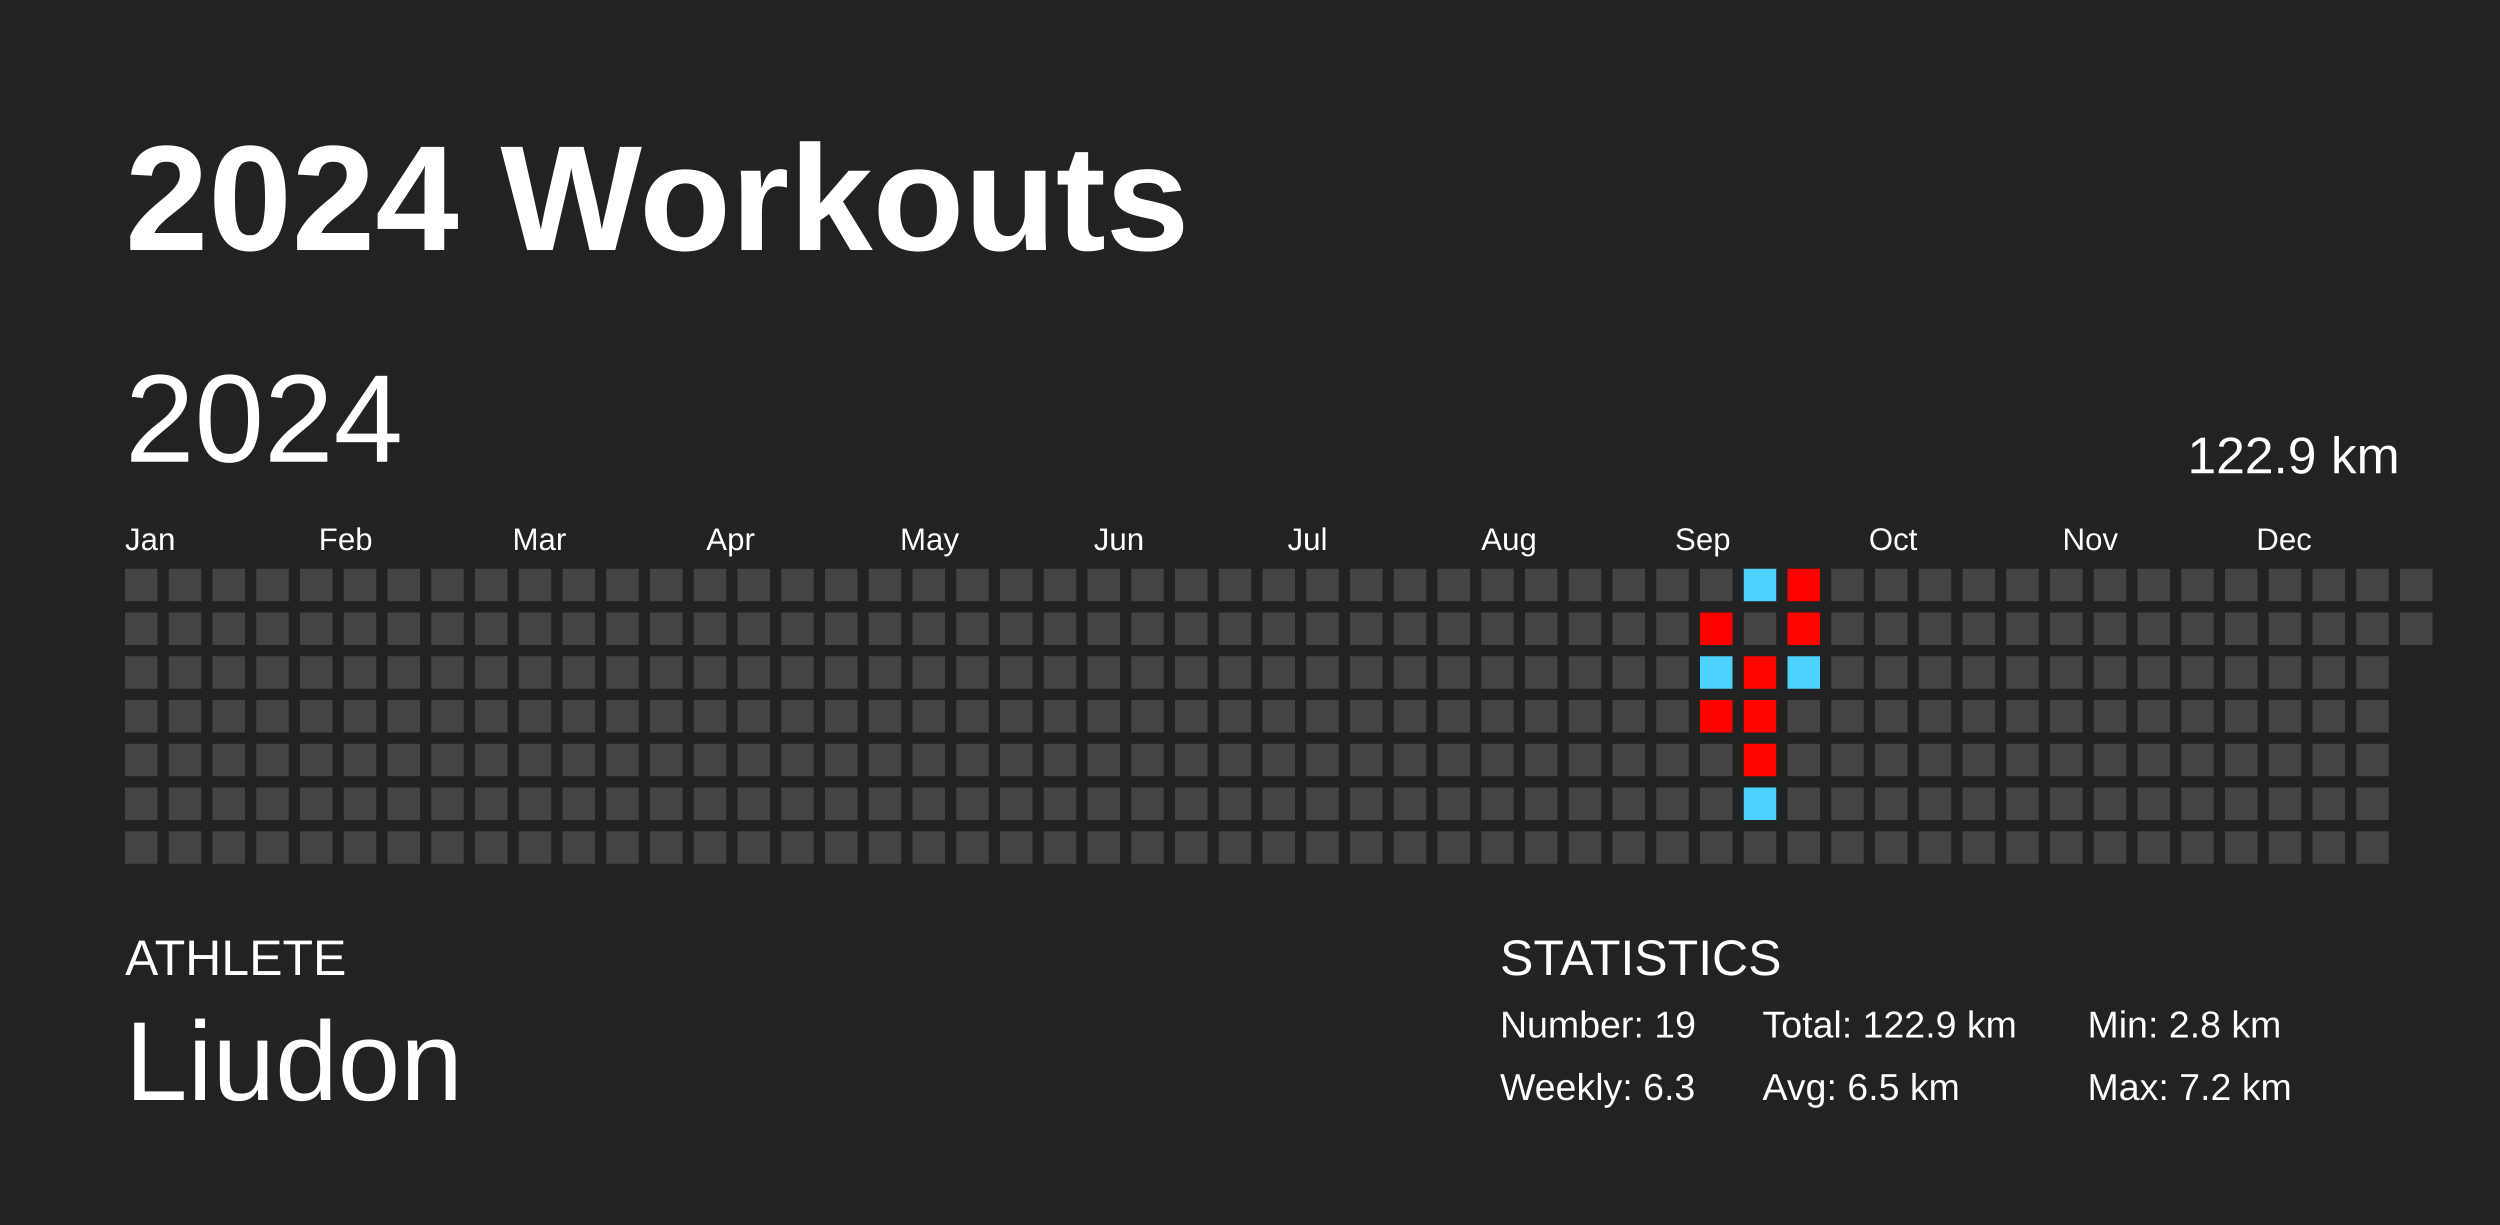
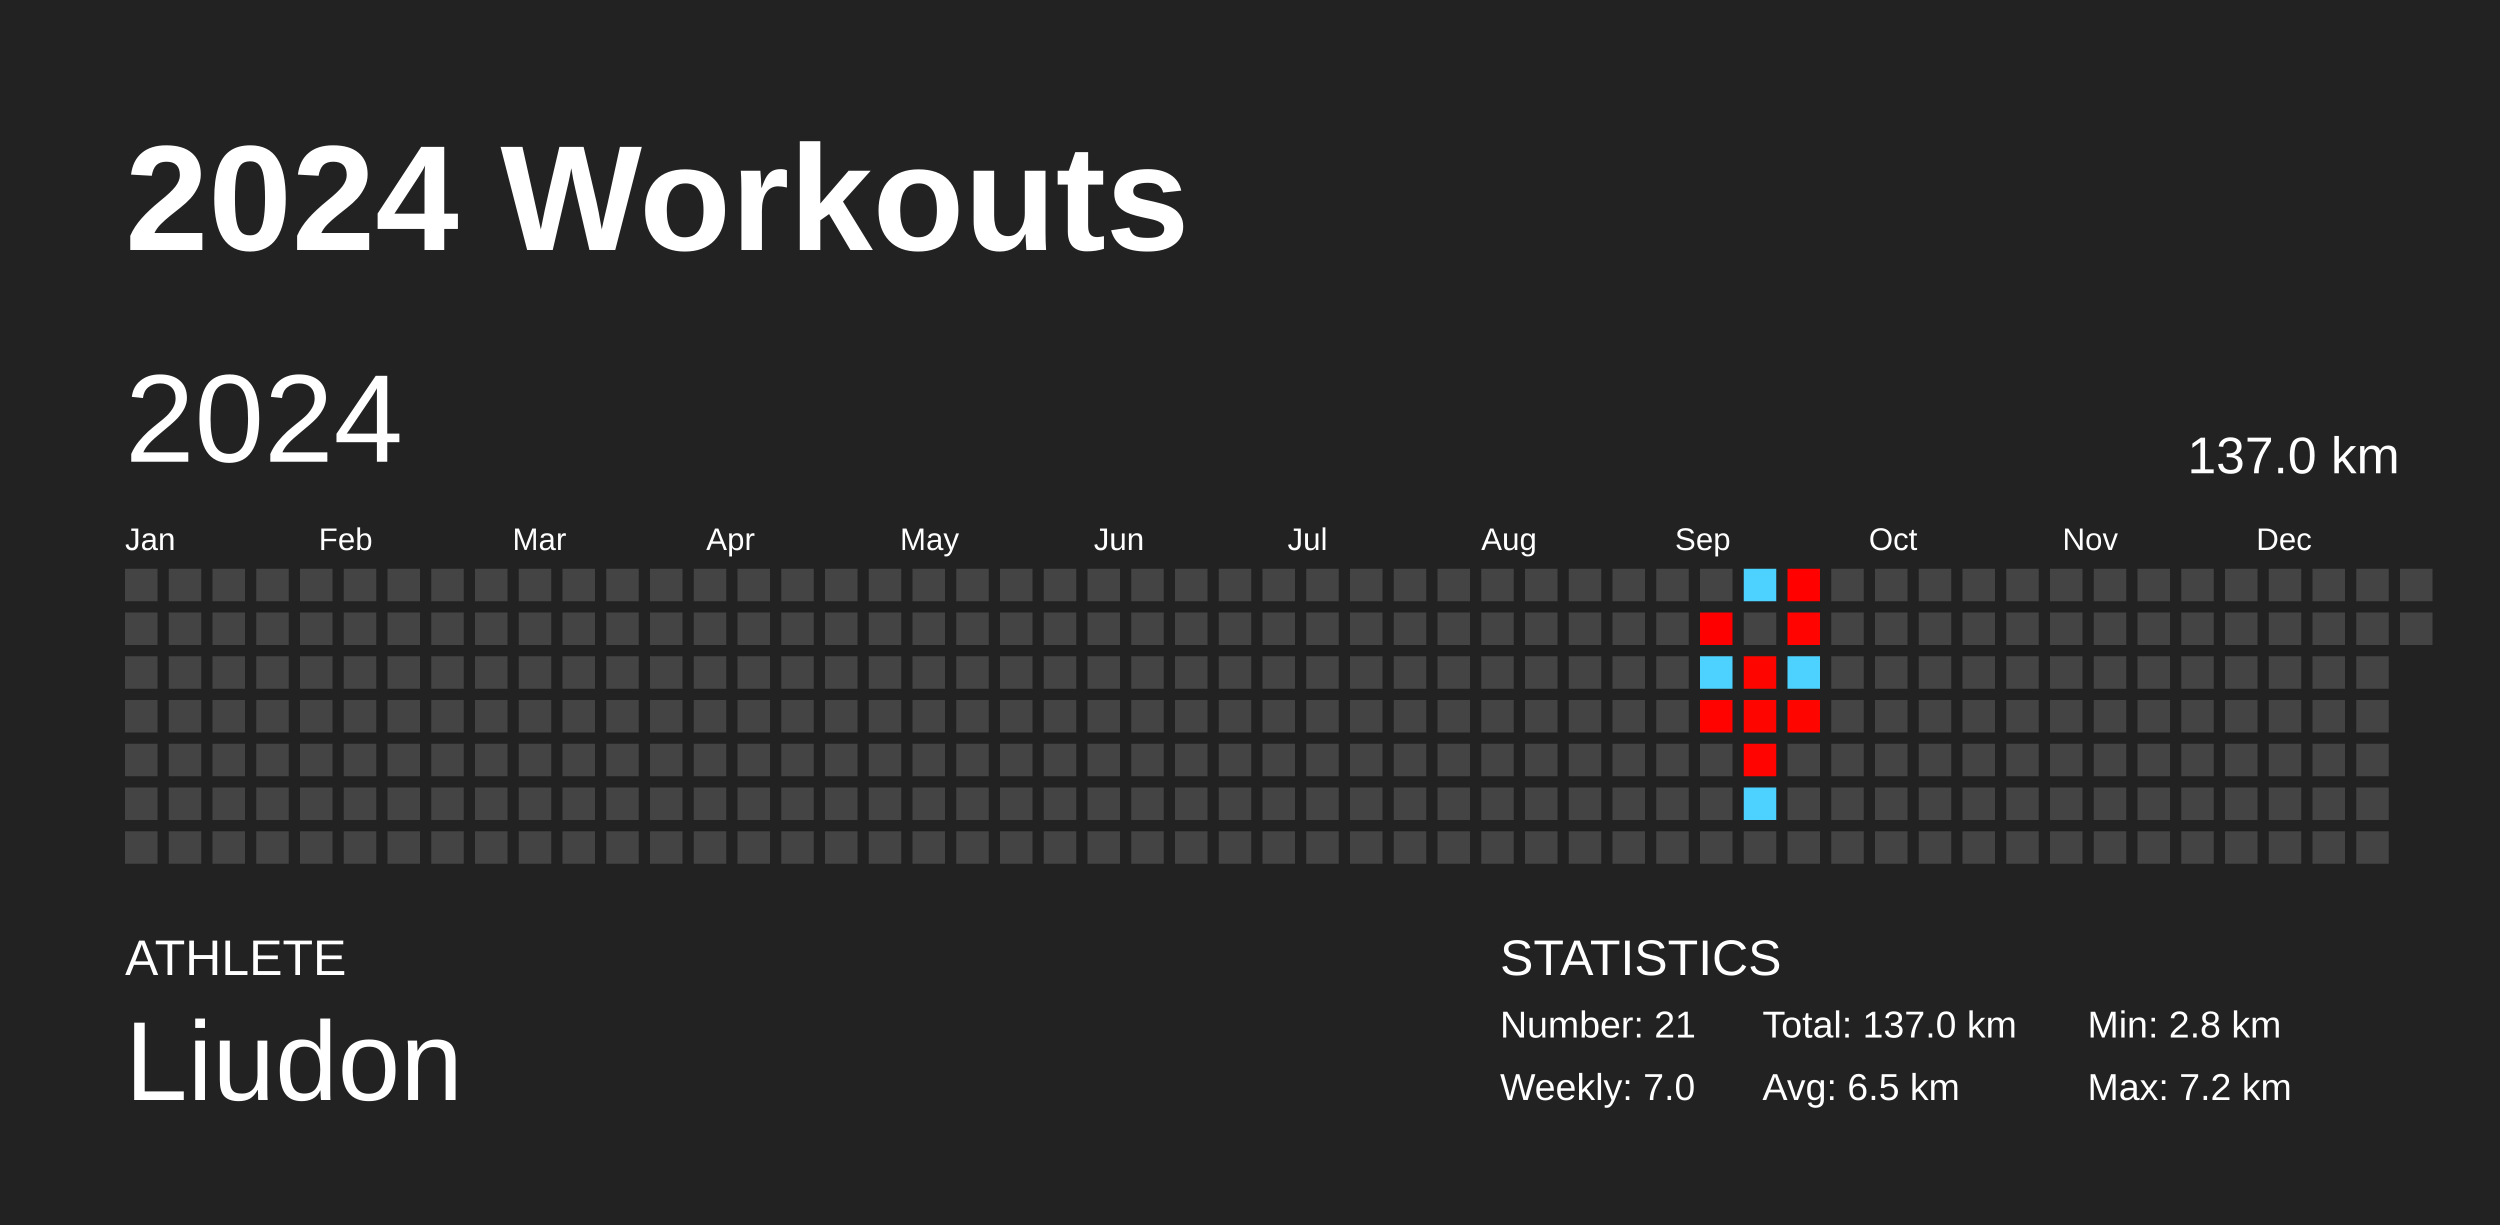
<svg xmlns="http://www.w3.org/2000/svg" baseProfile="full" height="98mm" version="1.1" viewBox="0,0,200,98" width="200mm">
  <defs />
  <rect fill="#222222" height="98" width="200" x="0" y="0" />
  <text fill="#FFFFFF" style="font-size:12px; font-family:Arial; font-weight:bold;" x="10" y="20">2024 Workouts</text>
  <text fill="#FFFFFF" style="font-size:4px; font-family:Arial" x="10" y="78">ATHLETE</text>
  <text fill="#FFFFFF" style="font-size:9px; font-family:Arial" x="10" y="88">Liudon</text>
  <text fill="#FFFFFF" style="font-size:4px; font-family:Arial" x="120" y="78">STATISTICS</text>
-   <text fill="#FFFFFF" style="font-size:3px; font-family:Arial" x="120" y="83">Number: 19</text>
-   <text fill="#FFFFFF" style="font-size:3px; font-family:Arial" x="120" y="88">Weekly: 6.3</text>
-   <text fill="#FFFFFF" style="font-size:3px; font-family:Arial" x="141" y="83">Total: 122.9 km</text>
+   <text fill="#FFFFFF" style="font-size:3px; font-family:Arial" x="120" y="83">Number: 21</text>
+   <text fill="#FFFFFF" style="font-size:3px; font-family:Arial" x="120" y="88">Weekly: 7.0</text>
+   <text fill="#FFFFFF" style="font-size:3px; font-family:Arial" x="141" y="83">Total: 137.0 km</text>
  <text fill="#FFFFFF" style="font-size:3px; font-family:Arial" x="141" y="88">Avg: 6.5 km</text>
  <text fill="#FFFFFF" style="font-size:3px; font-family:Arial" x="167" y="83">Min: 2.8 km</text>
  <text fill="#FFFFFF" style="font-size:3px; font-family:Arial" x="167" y="88">Max: 7.2 km</text>
  <text dominant-baseline="hanging" fill="#FFFFFF" style="font-size:10.0px; font-family:Arial;" x="10" y="30">2024</text>
-   <text dominant-baseline="hanging" fill="#FFFFFF" style="font-size:4.125px; font-family:Arial;" x="175" y="35">122.9 km</text>
+   <text dominant-baseline="hanging" fill="#FFFFFF" style="font-size:4.125px; font-family:Arial;" x="175" y="35">137.0 km</text>
  <text fill="#FFFFFF" style="font-size:2.5px; font-family:Arial" x="10.0" y="44">Jan</text>
  <text fill="#FFFFFF" style="font-size:2.5px; font-family:Arial" x="25.5" y="44">Feb</text>
  <text fill="#FFFFFF" style="font-size:2.5px; font-family:Arial" x="41.0" y="44">Mar</text>
  <text fill="#FFFFFF" style="font-size:2.5px; font-family:Arial" x="56.5" y="44">Apr</text>
  <text fill="#FFFFFF" style="font-size:2.5px; font-family:Arial" x="72.0" y="44">May</text>
  <text fill="#FFFFFF" style="font-size:2.5px; font-family:Arial" x="87.5" y="44">Jun</text>
  <text fill="#FFFFFF" style="font-size:2.5px; font-family:Arial" x="103.0" y="44">Jul</text>
  <text fill="#FFFFFF" style="font-size:2.5px; font-family:Arial" x="118.5" y="44">Aug</text>
  <text fill="#FFFFFF" style="font-size:2.5px; font-family:Arial" x="134.0" y="44">Sep</text>
  <text fill="#FFFFFF" style="font-size:2.5px; font-family:Arial" x="149.5" y="44">Oct</text>
  <text fill="#FFFFFF" style="font-size:2.5px; font-family:Arial" x="165.0" y="44">Nov</text>
  <text fill="#FFFFFF" style="font-size:2.5px; font-family:Arial" x="180.5" y="44">Dec</text>
  <rect fill="#444444" height="2.6" width="2.6" x="10.0" y="45.5" />
  <rect fill="#444444" height="2.6" width="2.6" x="10.0" y="49.0" />
  <rect fill="#444444" height="2.6" width="2.6" x="10.0" y="52.5" />
  <rect fill="#444444" height="2.6" width="2.6" x="10.0" y="56.0" />
  <rect fill="#444444" height="2.6" width="2.6" x="10.0" y="59.5" />
  <rect fill="#444444" height="2.6" width="2.6" x="10.0" y="63.0" />
  <rect fill="#444444" height="2.6" width="2.6" x="10.0" y="66.5" />
  <rect fill="#444444" height="2.6" width="2.6" x="13.5" y="45.5" />
  <rect fill="#444444" height="2.6" width="2.6" x="13.5" y="49.0" />
  <rect fill="#444444" height="2.6" width="2.6" x="13.5" y="52.5" />
  <rect fill="#444444" height="2.6" width="2.6" x="13.5" y="56.0" />
  <rect fill="#444444" height="2.6" width="2.6" x="13.5" y="59.5" />
  <rect fill="#444444" height="2.6" width="2.6" x="13.5" y="63.0" />
  <rect fill="#444444" height="2.6" width="2.6" x="13.5" y="66.5" />
  <rect fill="#444444" height="2.6" width="2.6" x="17.0" y="45.5" />
  <rect fill="#444444" height="2.6" width="2.6" x="17.0" y="49.0" />
  <rect fill="#444444" height="2.6" width="2.6" x="17.0" y="52.5" />
  <rect fill="#444444" height="2.6" width="2.6" x="17.0" y="56.0" />
  <rect fill="#444444" height="2.6" width="2.6" x="17.0" y="59.5" />
  <rect fill="#444444" height="2.6" width="2.6" x="17.0" y="63.0" />
  <rect fill="#444444" height="2.6" width="2.6" x="17.0" y="66.5" />
  <rect fill="#444444" height="2.6" width="2.6" x="20.5" y="45.5" />
  <rect fill="#444444" height="2.6" width="2.6" x="20.5" y="49.0" />
  <rect fill="#444444" height="2.6" width="2.6" x="20.5" y="52.5" />
  <rect fill="#444444" height="2.6" width="2.6" x="20.5" y="56.0" />
  <rect fill="#444444" height="2.6" width="2.6" x="20.5" y="59.5" />
  <rect fill="#444444" height="2.6" width="2.6" x="20.5" y="63.0" />
  <rect fill="#444444" height="2.6" width="2.6" x="20.5" y="66.5" />
  <rect fill="#444444" height="2.6" width="2.6" x="24.0" y="45.5" />
  <rect fill="#444444" height="2.6" width="2.6" x="24.0" y="49.0" />
  <rect fill="#444444" height="2.6" width="2.6" x="24.0" y="52.5" />
  <rect fill="#444444" height="2.6" width="2.6" x="24.0" y="56.0" />
  <rect fill="#444444" height="2.6" width="2.6" x="24.0" y="59.5" />
  <rect fill="#444444" height="2.6" width="2.6" x="24.0" y="63.0" />
  <rect fill="#444444" height="2.6" width="2.6" x="24.0" y="66.5" />
  <rect fill="#444444" height="2.6" width="2.6" x="27.5" y="45.5" />
  <rect fill="#444444" height="2.6" width="2.6" x="27.5" y="49.0" />
  <rect fill="#444444" height="2.6" width="2.6" x="27.5" y="52.5" />
  <rect fill="#444444" height="2.6" width="2.6" x="27.5" y="56.0" />
  <rect fill="#444444" height="2.6" width="2.6" x="27.5" y="59.5" />
  <rect fill="#444444" height="2.6" width="2.6" x="27.5" y="63.0" />
  <rect fill="#444444" height="2.6" width="2.6" x="27.5" y="66.5" />
  <rect fill="#444444" height="2.6" width="2.6" x="31.0" y="45.5" />
  <rect fill="#444444" height="2.6" width="2.6" x="31.0" y="49.0" />
  <rect fill="#444444" height="2.6" width="2.6" x="31.0" y="52.5" />
  <rect fill="#444444" height="2.6" width="2.6" x="31.0" y="56.0" />
  <rect fill="#444444" height="2.6" width="2.6" x="31.0" y="59.5" />
  <rect fill="#444444" height="2.6" width="2.6" x="31.0" y="63.0" />
  <rect fill="#444444" height="2.6" width="2.6" x="31.0" y="66.5" />
  <rect fill="#444444" height="2.6" width="2.6" x="34.5" y="45.5" />
  <rect fill="#444444" height="2.6" width="2.6" x="34.5" y="49.0" />
  <rect fill="#444444" height="2.6" width="2.6" x="34.5" y="52.5" />
  <rect fill="#444444" height="2.6" width="2.6" x="34.5" y="56.0" />
  <rect fill="#444444" height="2.6" width="2.6" x="34.5" y="59.5" />
  <rect fill="#444444" height="2.6" width="2.6" x="34.5" y="63.0" />
  <rect fill="#444444" height="2.6" width="2.6" x="34.5" y="66.5" />
  <rect fill="#444444" height="2.6" width="2.6" x="38.0" y="45.5" />
  <rect fill="#444444" height="2.6" width="2.6" x="38.0" y="49.0" />
  <rect fill="#444444" height="2.6" width="2.6" x="38.0" y="52.5" />
  <rect fill="#444444" height="2.6" width="2.6" x="38.0" y="56.0" />
  <rect fill="#444444" height="2.6" width="2.6" x="38.0" y="59.5" />
  <rect fill="#444444" height="2.6" width="2.6" x="38.0" y="63.0" />
  <rect fill="#444444" height="2.6" width="2.6" x="38.0" y="66.5" />
  <rect fill="#444444" height="2.6" width="2.6" x="41.5" y="45.5" />
  <rect fill="#444444" height="2.6" width="2.6" x="41.5" y="49.0" />
  <rect fill="#444444" height="2.6" width="2.6" x="41.5" y="52.5" />
  <rect fill="#444444" height="2.6" width="2.6" x="41.5" y="56.0" />
  <rect fill="#444444" height="2.6" width="2.6" x="41.5" y="59.5" />
  <rect fill="#444444" height="2.6" width="2.6" x="41.5" y="63.0" />
  <rect fill="#444444" height="2.6" width="2.6" x="41.5" y="66.5" />
  <rect fill="#444444" height="2.6" width="2.6" x="45.0" y="45.5" />
  <rect fill="#444444" height="2.6" width="2.6" x="45.0" y="49.0" />
  <rect fill="#444444" height="2.6" width="2.6" x="45.0" y="52.5" />
  <rect fill="#444444" height="2.6" width="2.6" x="45.0" y="56.0" />
  <rect fill="#444444" height="2.6" width="2.6" x="45.0" y="59.5" />
  <rect fill="#444444" height="2.6" width="2.6" x="45.0" y="63.0" />
  <rect fill="#444444" height="2.6" width="2.6" x="45.0" y="66.5" />
  <rect fill="#444444" height="2.6" width="2.6" x="48.5" y="45.5" />
  <rect fill="#444444" height="2.6" width="2.6" x="48.5" y="49.0" />
  <rect fill="#444444" height="2.6" width="2.6" x="48.5" y="52.5" />
  <rect fill="#444444" height="2.6" width="2.6" x="48.5" y="56.0" />
  <rect fill="#444444" height="2.6" width="2.6" x="48.5" y="59.5" />
  <rect fill="#444444" height="2.6" width="2.6" x="48.5" y="63.0" />
  <rect fill="#444444" height="2.6" width="2.6" x="48.5" y="66.5" />
  <rect fill="#444444" height="2.6" width="2.6" x="52.0" y="45.5" />
  <rect fill="#444444" height="2.6" width="2.6" x="52.0" y="49.0" />
  <rect fill="#444444" height="2.6" width="2.6" x="52.0" y="52.5" />
  <rect fill="#444444" height="2.6" width="2.6" x="52.0" y="56.0" />
  <rect fill="#444444" height="2.6" width="2.6" x="52.0" y="59.5" />
  <rect fill="#444444" height="2.6" width="2.6" x="52.0" y="63.0" />
  <rect fill="#444444" height="2.6" width="2.6" x="52.0" y="66.5" />
  <rect fill="#444444" height="2.6" width="2.6" x="55.5" y="45.5" />
  <rect fill="#444444" height="2.6" width="2.6" x="55.5" y="49.0" />
  <rect fill="#444444" height="2.6" width="2.6" x="55.5" y="52.5" />
  <rect fill="#444444" height="2.6" width="2.6" x="55.5" y="56.0" />
  <rect fill="#444444" height="2.6" width="2.6" x="55.5" y="59.5" />
  <rect fill="#444444" height="2.6" width="2.6" x="55.5" y="63.0" />
  <rect fill="#444444" height="2.6" width="2.6" x="55.5" y="66.5" />
  <rect fill="#444444" height="2.6" width="2.6" x="59.0" y="45.5" />
  <rect fill="#444444" height="2.6" width="2.6" x="59.0" y="49.0" />
  <rect fill="#444444" height="2.6" width="2.6" x="59.0" y="52.5" />
  <rect fill="#444444" height="2.6" width="2.6" x="59.0" y="56.0" />
  <rect fill="#444444" height="2.6" width="2.6" x="59.0" y="59.5" />
  <rect fill="#444444" height="2.6" width="2.6" x="59.0" y="63.0" />
  <rect fill="#444444" height="2.6" width="2.6" x="59.0" y="66.5" />
  <rect fill="#444444" height="2.6" width="2.6" x="62.5" y="45.5" />
  <rect fill="#444444" height="2.6" width="2.6" x="62.5" y="49.0" />
  <rect fill="#444444" height="2.6" width="2.6" x="62.5" y="52.5" />
  <rect fill="#444444" height="2.6" width="2.6" x="62.5" y="56.0" />
  <rect fill="#444444" height="2.6" width="2.6" x="62.5" y="59.5" />
  <rect fill="#444444" height="2.6" width="2.6" x="62.5" y="63.0" />
  <rect fill="#444444" height="2.6" width="2.6" x="62.5" y="66.5" />
  <rect fill="#444444" height="2.6" width="2.6" x="66.0" y="45.5" />
  <rect fill="#444444" height="2.6" width="2.6" x="66.0" y="49.0" />
  <rect fill="#444444" height="2.6" width="2.6" x="66.0" y="52.5" />
  <rect fill="#444444" height="2.6" width="2.6" x="66.0" y="56.0" />
  <rect fill="#444444" height="2.6" width="2.6" x="66.0" y="59.5" />
  <rect fill="#444444" height="2.6" width="2.6" x="66.0" y="63.0" />
  <rect fill="#444444" height="2.6" width="2.6" x="66.0" y="66.5" />
  <rect fill="#444444" height="2.6" width="2.6" x="69.5" y="45.5" />
  <rect fill="#444444" height="2.6" width="2.6" x="69.5" y="49.0" />
  <rect fill="#444444" height="2.6" width="2.6" x="69.5" y="52.5" />
  <rect fill="#444444" height="2.6" width="2.6" x="69.5" y="56.0" />
  <rect fill="#444444" height="2.6" width="2.6" x="69.5" y="59.5" />
  <rect fill="#444444" height="2.6" width="2.6" x="69.5" y="63.0" />
  <rect fill="#444444" height="2.6" width="2.6" x="69.5" y="66.5" />
  <rect fill="#444444" height="2.6" width="2.6" x="73.0" y="45.5" />
  <rect fill="#444444" height="2.6" width="2.6" x="73.0" y="49.0" />
  <rect fill="#444444" height="2.6" width="2.6" x="73.0" y="52.5" />
  <rect fill="#444444" height="2.6" width="2.6" x="73.0" y="56.0" />
  <rect fill="#444444" height="2.6" width="2.6" x="73.0" y="59.5" />
  <rect fill="#444444" height="2.6" width="2.6" x="73.0" y="63.0" />
  <rect fill="#444444" height="2.6" width="2.6" x="73.0" y="66.5" />
  <rect fill="#444444" height="2.6" width="2.6" x="76.5" y="45.5" />
  <rect fill="#444444" height="2.6" width="2.6" x="76.5" y="49.0" />
  <rect fill="#444444" height="2.6" width="2.6" x="76.5" y="52.5" />
  <rect fill="#444444" height="2.6" width="2.6" x="76.5" y="56.0" />
  <rect fill="#444444" height="2.6" width="2.6" x="76.5" y="59.5" />
  <rect fill="#444444" height="2.6" width="2.6" x="76.5" y="63.0" />
  <rect fill="#444444" height="2.6" width="2.6" x="76.5" y="66.5" />
  <rect fill="#444444" height="2.6" width="2.6" x="80.0" y="45.5" />
  <rect fill="#444444" height="2.6" width="2.6" x="80.0" y="49.0" />
  <rect fill="#444444" height="2.6" width="2.6" x="80.0" y="52.5" />
  <rect fill="#444444" height="2.6" width="2.6" x="80.0" y="56.0" />
  <rect fill="#444444" height="2.6" width="2.6" x="80.0" y="59.5" />
  <rect fill="#444444" height="2.6" width="2.6" x="80.0" y="63.0" />
  <rect fill="#444444" height="2.6" width="2.6" x="80.0" y="66.5" />
  <rect fill="#444444" height="2.6" width="2.6" x="83.5" y="45.5" />
  <rect fill="#444444" height="2.6" width="2.6" x="83.5" y="49.0" />
  <rect fill="#444444" height="2.6" width="2.6" x="83.5" y="52.5" />
  <rect fill="#444444" height="2.6" width="2.6" x="83.5" y="56.0" />
  <rect fill="#444444" height="2.6" width="2.6" x="83.5" y="59.5" />
  <rect fill="#444444" height="2.6" width="2.6" x="83.5" y="63.0" />
  <rect fill="#444444" height="2.6" width="2.6" x="83.5" y="66.5" />
  <rect fill="#444444" height="2.6" width="2.6" x="87.0" y="45.5" />
  <rect fill="#444444" height="2.6" width="2.6" x="87.0" y="49.0" />
  <rect fill="#444444" height="2.6" width="2.6" x="87.0" y="52.5" />
  <rect fill="#444444" height="2.6" width="2.6" x="87.0" y="56.0" />
  <rect fill="#444444" height="2.6" width="2.6" x="87.0" y="59.5" />
  <rect fill="#444444" height="2.6" width="2.6" x="87.0" y="63.0" />
  <rect fill="#444444" height="2.6" width="2.6" x="87.0" y="66.5" />
  <rect fill="#444444" height="2.6" width="2.6" x="90.5" y="45.5" />
  <rect fill="#444444" height="2.6" width="2.6" x="90.5" y="49.0" />
  <rect fill="#444444" height="2.6" width="2.6" x="90.5" y="52.5" />
  <rect fill="#444444" height="2.6" width="2.6" x="90.5" y="56.0" />
  <rect fill="#444444" height="2.6" width="2.6" x="90.5" y="59.5" />
  <rect fill="#444444" height="2.6" width="2.6" x="90.5" y="63.0" />
  <rect fill="#444444" height="2.6" width="2.6" x="90.5" y="66.5" />
  <rect fill="#444444" height="2.6" width="2.6" x="94.0" y="45.5" />
  <rect fill="#444444" height="2.6" width="2.6" x="94.0" y="49.0" />
  <rect fill="#444444" height="2.6" width="2.6" x="94.0" y="52.5" />
  <rect fill="#444444" height="2.6" width="2.6" x="94.0" y="56.0" />
  <rect fill="#444444" height="2.6" width="2.6" x="94.0" y="59.5" />
  <rect fill="#444444" height="2.6" width="2.6" x="94.0" y="63.0" />
  <rect fill="#444444" height="2.6" width="2.6" x="94.0" y="66.5" />
  <rect fill="#444444" height="2.6" width="2.6" x="97.5" y="45.5" />
  <rect fill="#444444" height="2.6" width="2.6" x="97.5" y="49.0" />
  <rect fill="#444444" height="2.6" width="2.6" x="97.5" y="52.5" />
  <rect fill="#444444" height="2.6" width="2.6" x="97.5" y="56.0" />
  <rect fill="#444444" height="2.6" width="2.6" x="97.5" y="59.5" />
  <rect fill="#444444" height="2.6" width="2.6" x="97.5" y="63.0" />
  <rect fill="#444444" height="2.6" width="2.6" x="97.5" y="66.5" />
  <rect fill="#444444" height="2.6" width="2.6" x="101.0" y="45.5" />
  <rect fill="#444444" height="2.6" width="2.6" x="101.0" y="49.0" />
  <rect fill="#444444" height="2.6" width="2.6" x="101.0" y="52.5" />
  <rect fill="#444444" height="2.6" width="2.6" x="101.0" y="56.0" />
  <rect fill="#444444" height="2.6" width="2.6" x="101.0" y="59.5" />
  <rect fill="#444444" height="2.6" width="2.6" x="101.0" y="63.0" />
  <rect fill="#444444" height="2.6" width="2.6" x="101.0" y="66.5" />
  <rect fill="#444444" height="2.6" width="2.6" x="104.5" y="45.5" />
  <rect fill="#444444" height="2.6" width="2.6" x="104.5" y="49.0" />
  <rect fill="#444444" height="2.6" width="2.6" x="104.5" y="52.5" />
  <rect fill="#444444" height="2.6" width="2.6" x="104.5" y="56.0" />
  <rect fill="#444444" height="2.6" width="2.6" x="104.5" y="59.5" />
  <rect fill="#444444" height="2.6" width="2.6" x="104.5" y="63.0" />
  <rect fill="#444444" height="2.6" width="2.6" x="104.5" y="66.5" />
  <rect fill="#444444" height="2.6" width="2.6" x="108.0" y="45.5" />
  <rect fill="#444444" height="2.6" width="2.6" x="108.0" y="49.0" />
  <rect fill="#444444" height="2.6" width="2.6" x="108.0" y="52.5" />
  <rect fill="#444444" height="2.6" width="2.6" x="108.0" y="56.0" />
  <rect fill="#444444" height="2.6" width="2.6" x="108.0" y="59.5" />
  <rect fill="#444444" height="2.6" width="2.6" x="108.0" y="63.0" />
  <rect fill="#444444" height="2.6" width="2.6" x="108.0" y="66.5" />
  <rect fill="#444444" height="2.6" width="2.6" x="111.5" y="45.5" />
  <rect fill="#444444" height="2.6" width="2.6" x="111.5" y="49.0" />
  <rect fill="#444444" height="2.6" width="2.6" x="111.5" y="52.5" />
  <rect fill="#444444" height="2.6" width="2.6" x="111.5" y="56.0" />
  <rect fill="#444444" height="2.6" width="2.6" x="111.5" y="59.5" />
  <rect fill="#444444" height="2.6" width="2.6" x="111.5" y="63.0" />
  <rect fill="#444444" height="2.6" width="2.6" x="111.5" y="66.5" />
  <rect fill="#444444" height="2.6" width="2.6" x="115.0" y="45.5" />
  <rect fill="#444444" height="2.6" width="2.6" x="115.0" y="49.0" />
  <rect fill="#444444" height="2.6" width="2.6" x="115.0" y="52.5" />
  <rect fill="#444444" height="2.6" width="2.6" x="115.0" y="56.0" />
  <rect fill="#444444" height="2.6" width="2.6" x="115.0" y="59.5" />
  <rect fill="#444444" height="2.6" width="2.6" x="115.0" y="63.0" />
  <rect fill="#444444" height="2.6" width="2.6" x="115.0" y="66.5" />
  <rect fill="#444444" height="2.6" width="2.6" x="118.5" y="45.5" />
  <rect fill="#444444" height="2.6" width="2.6" x="118.5" y="49.0" />
  <rect fill="#444444" height="2.6" width="2.6" x="118.5" y="52.5" />
  <rect fill="#444444" height="2.6" width="2.6" x="118.5" y="56.0" />
  <rect fill="#444444" height="2.6" width="2.6" x="118.5" y="59.5" />
  <rect fill="#444444" height="2.6" width="2.6" x="118.5" y="63.0" />
  <rect fill="#444444" height="2.6" width="2.6" x="118.5" y="66.5" />
  <rect fill="#444444" height="2.6" width="2.6" x="122.0" y="45.5" />
  <rect fill="#444444" height="2.6" width="2.6" x="122.0" y="49.0" />
  <rect fill="#444444" height="2.6" width="2.6" x="122.0" y="52.5" />
  <rect fill="#444444" height="2.6" width="2.6" x="122.0" y="56.0" />
  <rect fill="#444444" height="2.6" width="2.6" x="122.0" y="59.5" />
  <rect fill="#444444" height="2.6" width="2.6" x="122.0" y="63.0" />
  <rect fill="#444444" height="2.6" width="2.6" x="122.0" y="66.5" />
  <rect fill="#444444" height="2.6" width="2.6" x="125.5" y="45.5" />
  <rect fill="#444444" height="2.6" width="2.6" x="125.5" y="49.0" />
  <rect fill="#444444" height="2.6" width="2.6" x="125.5" y="52.5" />
  <rect fill="#444444" height="2.6" width="2.6" x="125.5" y="56.0" />
  <rect fill="#444444" height="2.6" width="2.6" x="125.5" y="59.5" />
  <rect fill="#444444" height="2.6" width="2.6" x="125.5" y="63.0" />
  <rect fill="#444444" height="2.6" width="2.6" x="125.5" y="66.5" />
  <rect fill="#444444" height="2.6" width="2.6" x="129.0" y="45.5" />
  <rect fill="#444444" height="2.6" width="2.6" x="129.0" y="49.0" />
  <rect fill="#444444" height="2.6" width="2.6" x="129.0" y="52.5" />
  <rect fill="#444444" height="2.6" width="2.6" x="129.0" y="56.0" />
  <rect fill="#444444" height="2.6" width="2.6" x="129.0" y="59.5" />
  <rect fill="#444444" height="2.6" width="2.6" x="129.0" y="63.0" />
  <rect fill="#444444" height="2.6" width="2.6" x="129.0" y="66.5" />
  <rect fill="#444444" height="2.6" width="2.6" x="132.5" y="45.5" />
  <rect fill="#444444" height="2.6" width="2.6" x="132.5" y="49.0" />
  <rect fill="#444444" height="2.6" width="2.6" x="132.5" y="52.5" />
  <rect fill="#444444" height="2.6" width="2.6" x="132.5" y="56.0" />
  <rect fill="#444444" height="2.6" width="2.6" x="132.5" y="59.5" />
  <rect fill="#444444" height="2.6" width="2.6" x="132.5" y="63.0" />
  <rect fill="#444444" height="2.6" width="2.6" x="132.5" y="66.5" />
  <rect fill="#444444" height="2.6" width="2.6" x="136.0" y="45.5" />
  <rect fill="#ff0000" height="2.6" width="2.6" x="136.0" y="49.0" />
  <rect fill="#4dd2ff" height="2.6" width="2.6" x="136.0" y="52.5" />
  <rect fill="#ff0300" height="2.6" width="2.6" x="136.0" y="56.0" />
  <rect fill="#444444" height="2.6" width="2.6" x="136.0" y="59.5" />
  <rect fill="#444444" height="2.6" width="2.6" x="136.0" y="63.0" />
  <rect fill="#444444" height="2.6" width="2.6" x="136.0" y="66.5" />
  <rect fill="#4dd2ff" height="2.6" width="2.6" x="139.5" y="45.5" />
  <rect fill="#444444" height="2.6" width="2.6" x="139.5" y="49.0" />
  <rect fill="#ff0500" height="2.6" width="2.6" x="139.5" y="52.5" />
  <rect fill="#ff0500" height="2.6" width="2.6" x="139.5" y="56.0" />
  <rect fill="#ff0400" height="2.6" width="2.6" x="139.5" y="59.5" />
  <rect fill="#4dd2ff" height="2.6" width="2.6" x="139.5" y="63.0" />
  <rect fill="#444444" height="2.6" width="2.6" x="139.5" y="66.5" />
  <rect fill="#ff0200" height="2.6" width="2.6" x="143.0" y="45.5" />
  <rect fill="#ff0400" height="2.6" width="2.6" x="143.0" y="49.0" />
  <rect fill="#4dd2ff" height="2.6" width="2.6" x="143.0" y="52.5" />
-   <rect fill="#444444" height="2.6" width="2.6" x="143.0" y="56.0" />
+   <rect fill="#ff0500" height="2.6" width="2.6" x="143.0" y="56.0" />
  <rect fill="#444444" height="2.6" width="2.6" x="143.0" y="59.5" />
  <rect fill="#444444" height="2.6" width="2.6" x="143.0" y="63.0" />
  <rect fill="#444444" height="2.6" width="2.6" x="143.0" y="66.5" />
  <rect fill="#444444" height="2.6" width="2.6" x="146.5" y="45.5" />
  <rect fill="#444444" height="2.6" width="2.6" x="146.5" y="49.0" />
  <rect fill="#444444" height="2.6" width="2.6" x="146.5" y="52.5" />
  <rect fill="#444444" height="2.6" width="2.6" x="146.5" y="56.0" />
  <rect fill="#444444" height="2.6" width="2.6" x="146.5" y="59.5" />
  <rect fill="#444444" height="2.6" width="2.6" x="146.5" y="63.0" />
  <rect fill="#444444" height="2.6" width="2.6" x="146.5" y="66.5" />
  <rect fill="#444444" height="2.6" width="2.6" x="150.0" y="45.5" />
  <rect fill="#444444" height="2.6" width="2.6" x="150.0" y="49.0" />
  <rect fill="#444444" height="2.6" width="2.6" x="150.0" y="52.5" />
  <rect fill="#444444" height="2.6" width="2.6" x="150.0" y="56.0" />
  <rect fill="#444444" height="2.6" width="2.6" x="150.0" y="59.5" />
  <rect fill="#444444" height="2.6" width="2.6" x="150.0" y="63.0" />
  <rect fill="#444444" height="2.6" width="2.6" x="150.0" y="66.5" />
  <rect fill="#444444" height="2.6" width="2.6" x="153.5" y="45.5" />
  <rect fill="#444444" height="2.6" width="2.6" x="153.5" y="49.0" />
  <rect fill="#444444" height="2.6" width="2.6" x="153.5" y="52.5" />
  <rect fill="#444444" height="2.6" width="2.6" x="153.5" y="56.0" />
  <rect fill="#444444" height="2.6" width="2.6" x="153.5" y="59.5" />
  <rect fill="#444444" height="2.6" width="2.6" x="153.5" y="63.0" />
  <rect fill="#444444" height="2.6" width="2.6" x="153.5" y="66.5" />
  <rect fill="#444444" height="2.6" width="2.6" x="157.0" y="45.5" />
  <rect fill="#444444" height="2.6" width="2.6" x="157.0" y="49.0" />
  <rect fill="#444444" height="2.6" width="2.6" x="157.0" y="52.5" />
  <rect fill="#444444" height="2.6" width="2.6" x="157.0" y="56.0" />
  <rect fill="#444444" height="2.6" width="2.6" x="157.0" y="59.5" />
  <rect fill="#444444" height="2.6" width="2.6" x="157.0" y="63.0" />
  <rect fill="#444444" height="2.6" width="2.6" x="157.0" y="66.5" />
  <rect fill="#444444" height="2.6" width="2.6" x="160.5" y="45.5" />
  <rect fill="#444444" height="2.6" width="2.6" x="160.5" y="49.0" />
  <rect fill="#444444" height="2.6" width="2.6" x="160.5" y="52.5" />
  <rect fill="#444444" height="2.6" width="2.6" x="160.5" y="56.0" />
  <rect fill="#444444" height="2.6" width="2.6" x="160.5" y="59.5" />
  <rect fill="#444444" height="2.6" width="2.6" x="160.5" y="63.0" />
  <rect fill="#444444" height="2.6" width="2.6" x="160.5" y="66.5" />
  <rect fill="#444444" height="2.6" width="2.6" x="164.0" y="45.5" />
  <rect fill="#444444" height="2.6" width="2.6" x="164.0" y="49.0" />
  <rect fill="#444444" height="2.6" width="2.6" x="164.0" y="52.5" />
  <rect fill="#444444" height="2.6" width="2.6" x="164.0" y="56.0" />
  <rect fill="#444444" height="2.6" width="2.6" x="164.0" y="59.5" />
  <rect fill="#444444" height="2.6" width="2.6" x="164.0" y="63.0" />
  <rect fill="#444444" height="2.6" width="2.6" x="164.0" y="66.5" />
  <rect fill="#444444" height="2.6" width="2.6" x="167.5" y="45.5" />
  <rect fill="#444444" height="2.6" width="2.6" x="167.5" y="49.0" />
  <rect fill="#444444" height="2.6" width="2.6" x="167.5" y="52.5" />
  <rect fill="#444444" height="2.6" width="2.6" x="167.5" y="56.0" />
  <rect fill="#444444" height="2.6" width="2.6" x="167.5" y="59.5" />
  <rect fill="#444444" height="2.6" width="2.6" x="167.5" y="63.0" />
  <rect fill="#444444" height="2.6" width="2.6" x="167.5" y="66.5" />
  <rect fill="#444444" height="2.6" width="2.6" x="171.0" y="45.5" />
  <rect fill="#444444" height="2.6" width="2.6" x="171.0" y="49.0" />
  <rect fill="#444444" height="2.6" width="2.6" x="171.0" y="52.5" />
  <rect fill="#444444" height="2.6" width="2.6" x="171.0" y="56.0" />
  <rect fill="#444444" height="2.6" width="2.6" x="171.0" y="59.5" />
  <rect fill="#444444" height="2.6" width="2.6" x="171.0" y="63.0" />
  <rect fill="#444444" height="2.6" width="2.6" x="171.0" y="66.5" />
  <rect fill="#444444" height="2.6" width="2.6" x="174.5" y="45.5" />
  <rect fill="#444444" height="2.6" width="2.6" x="174.5" y="49.0" />
  <rect fill="#444444" height="2.6" width="2.6" x="174.5" y="52.5" />
  <rect fill="#444444" height="2.6" width="2.6" x="174.5" y="56.0" />
  <rect fill="#444444" height="2.6" width="2.6" x="174.5" y="59.5" />
  <rect fill="#444444" height="2.6" width="2.6" x="174.5" y="63.0" />
  <rect fill="#444444" height="2.6" width="2.6" x="174.5" y="66.5" />
  <rect fill="#444444" height="2.6" width="2.6" x="178.0" y="45.5" />
  <rect fill="#444444" height="2.6" width="2.6" x="178.0" y="49.0" />
  <rect fill="#444444" height="2.6" width="2.6" x="178.0" y="52.5" />
  <rect fill="#444444" height="2.6" width="2.6" x="178.0" y="56.0" />
  <rect fill="#444444" height="2.6" width="2.6" x="178.0" y="59.5" />
  <rect fill="#444444" height="2.6" width="2.6" x="178.0" y="63.0" />
  <rect fill="#444444" height="2.6" width="2.6" x="178.0" y="66.5" />
  <rect fill="#444444" height="2.6" width="2.6" x="181.5" y="45.5" />
  <rect fill="#444444" height="2.6" width="2.6" x="181.5" y="49.0" />
  <rect fill="#444444" height="2.6" width="2.6" x="181.5" y="52.5" />
  <rect fill="#444444" height="2.6" width="2.6" x="181.5" y="56.0" />
  <rect fill="#444444" height="2.6" width="2.6" x="181.5" y="59.5" />
  <rect fill="#444444" height="2.6" width="2.6" x="181.5" y="63.0" />
  <rect fill="#444444" height="2.6" width="2.6" x="181.5" y="66.5" />
  <rect fill="#444444" height="2.6" width="2.6" x="185.0" y="45.5" />
  <rect fill="#444444" height="2.6" width="2.6" x="185.0" y="49.0" />
  <rect fill="#444444" height="2.6" width="2.6" x="185.0" y="52.5" />
  <rect fill="#444444" height="2.6" width="2.6" x="185.0" y="56.0" />
  <rect fill="#444444" height="2.6" width="2.6" x="185.0" y="59.5" />
  <rect fill="#444444" height="2.6" width="2.6" x="185.0" y="63.0" />
  <rect fill="#444444" height="2.6" width="2.6" x="185.0" y="66.5" />
  <rect fill="#444444" height="2.6" width="2.6" x="188.5" y="45.5" />
  <rect fill="#444444" height="2.6" width="2.6" x="188.5" y="49.0" />
  <rect fill="#444444" height="2.6" width="2.6" x="188.5" y="52.5" />
  <rect fill="#444444" height="2.6" width="2.6" x="188.5" y="56.0" />
  <rect fill="#444444" height="2.6" width="2.6" x="188.5" y="59.5" />
  <rect fill="#444444" height="2.6" width="2.6" x="188.5" y="63.0" />
  <rect fill="#444444" height="2.6" width="2.6" x="188.5" y="66.5" />
  <rect fill="#444444" height="2.6" width="2.6" x="192.0" y="45.5" />
  <rect fill="#444444" height="2.6" width="2.6" x="192.0" y="49.0" />
</svg>
